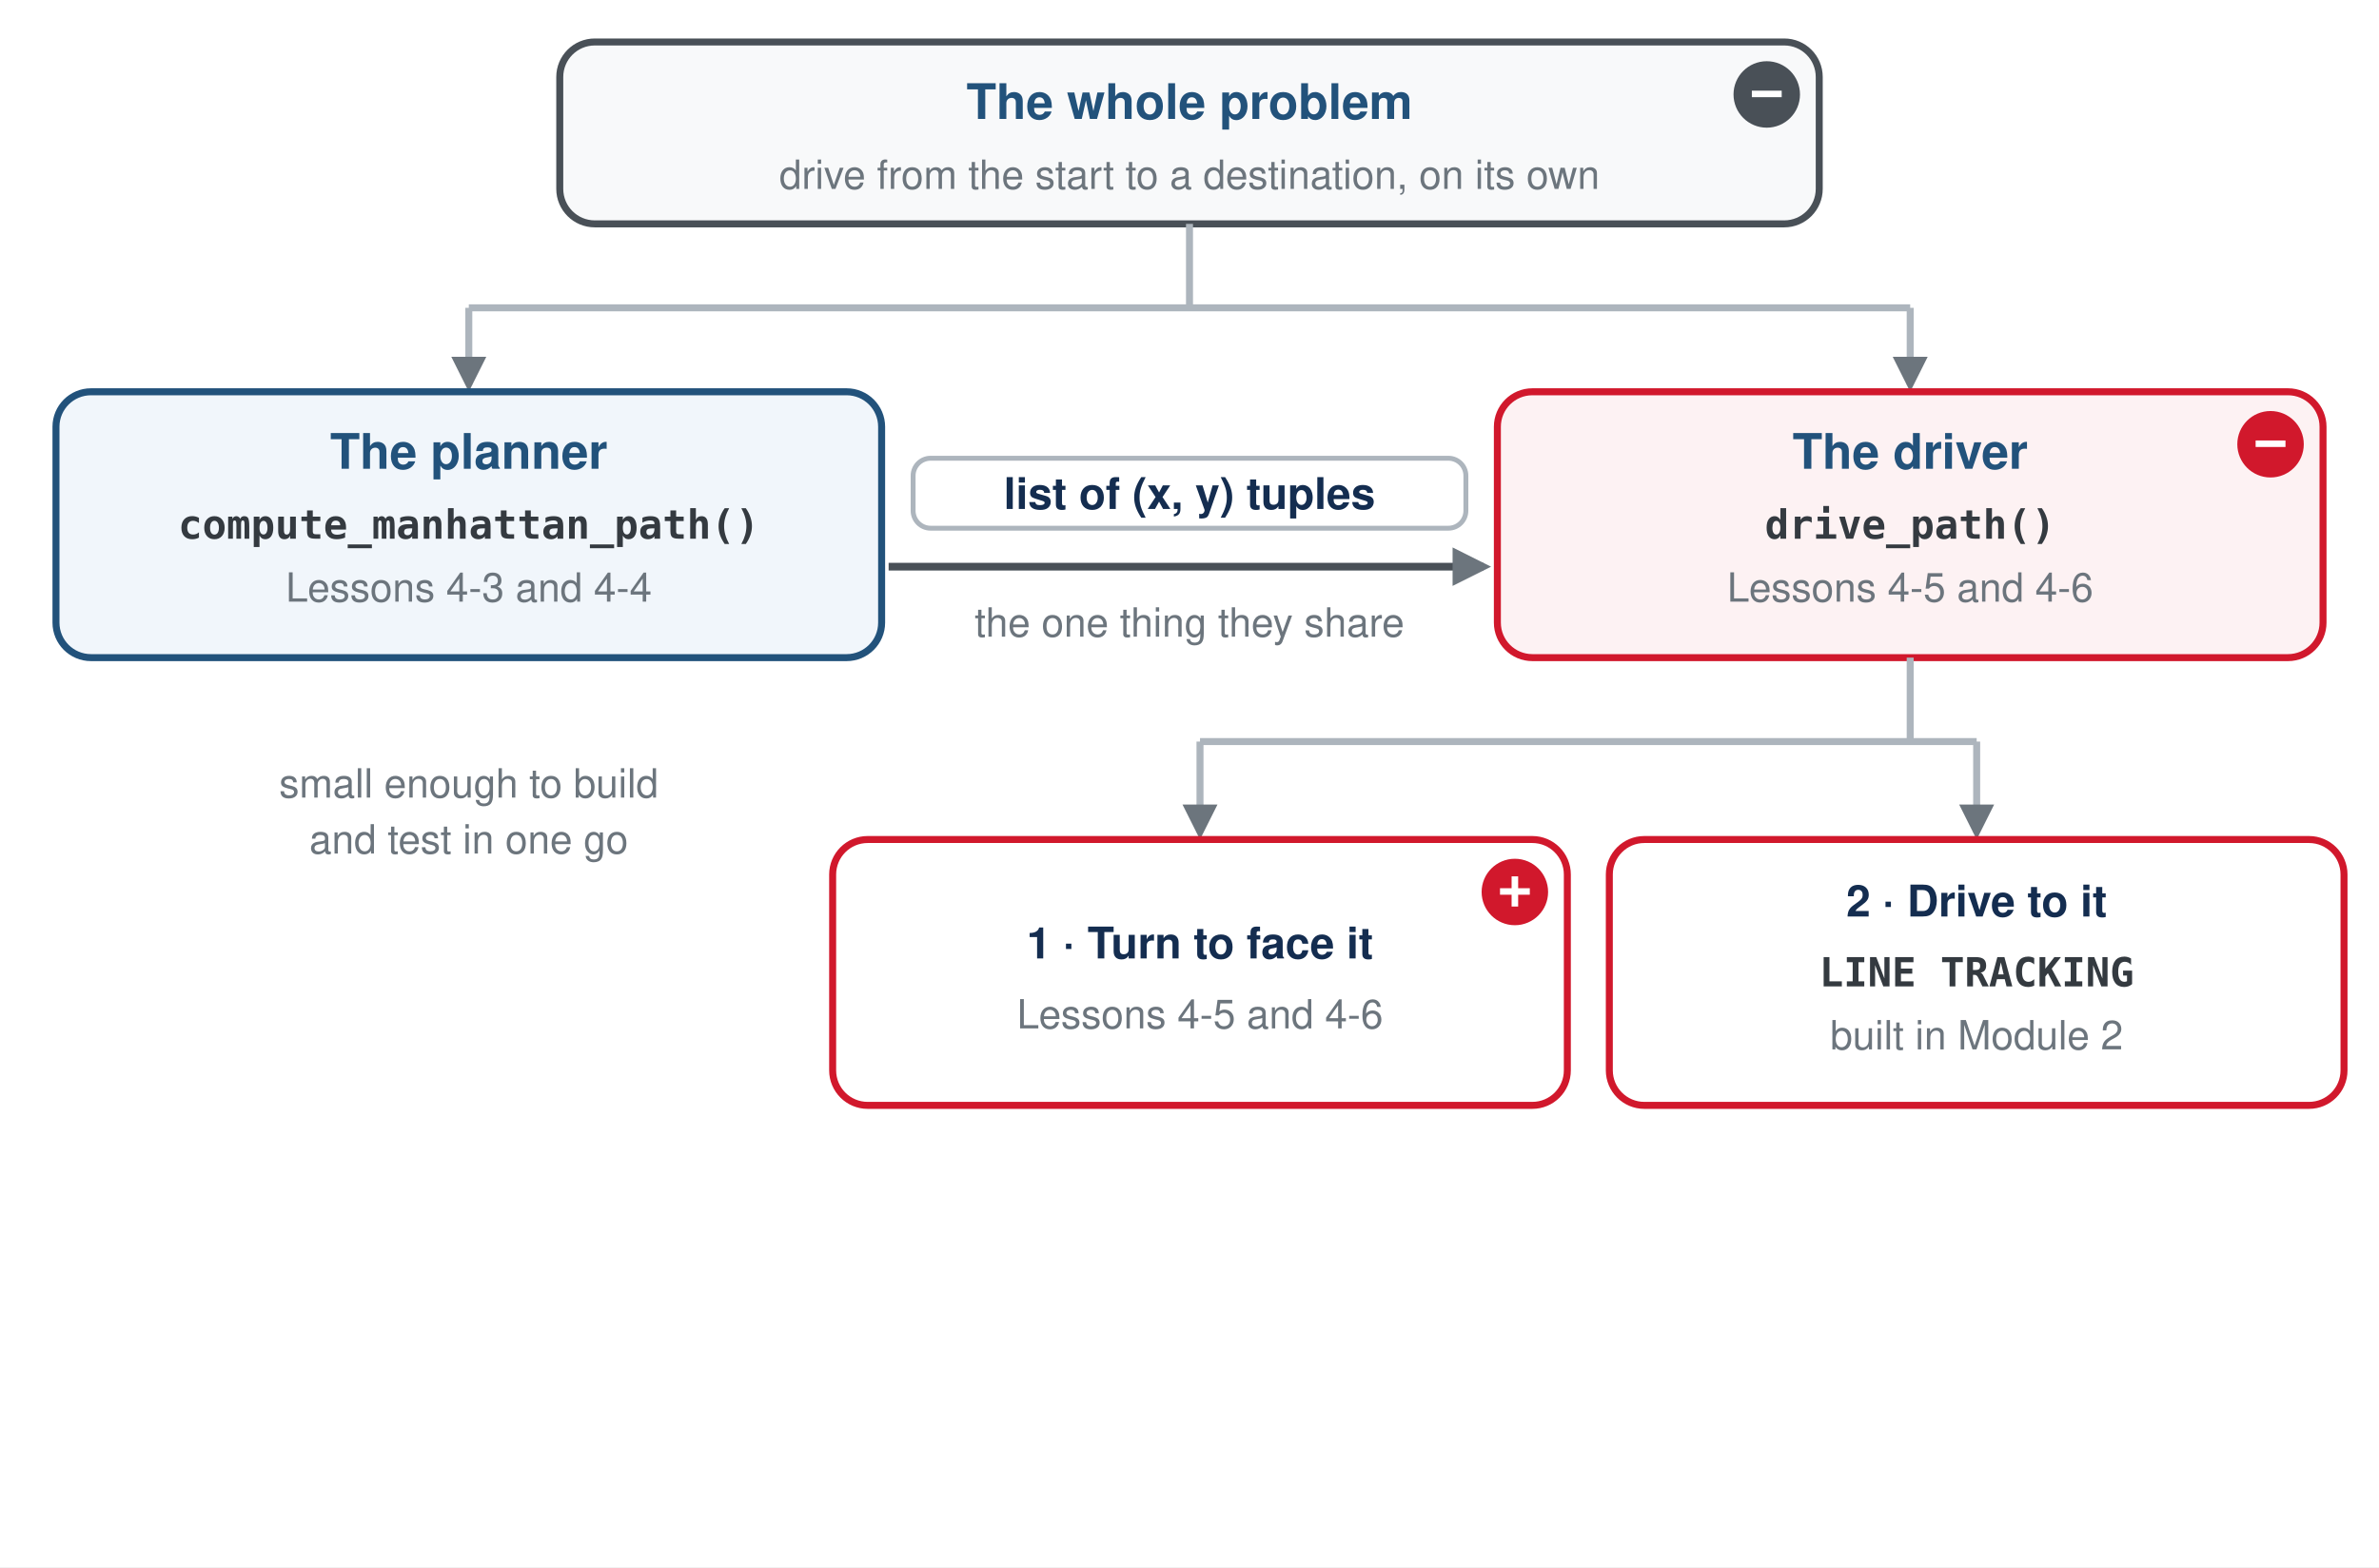
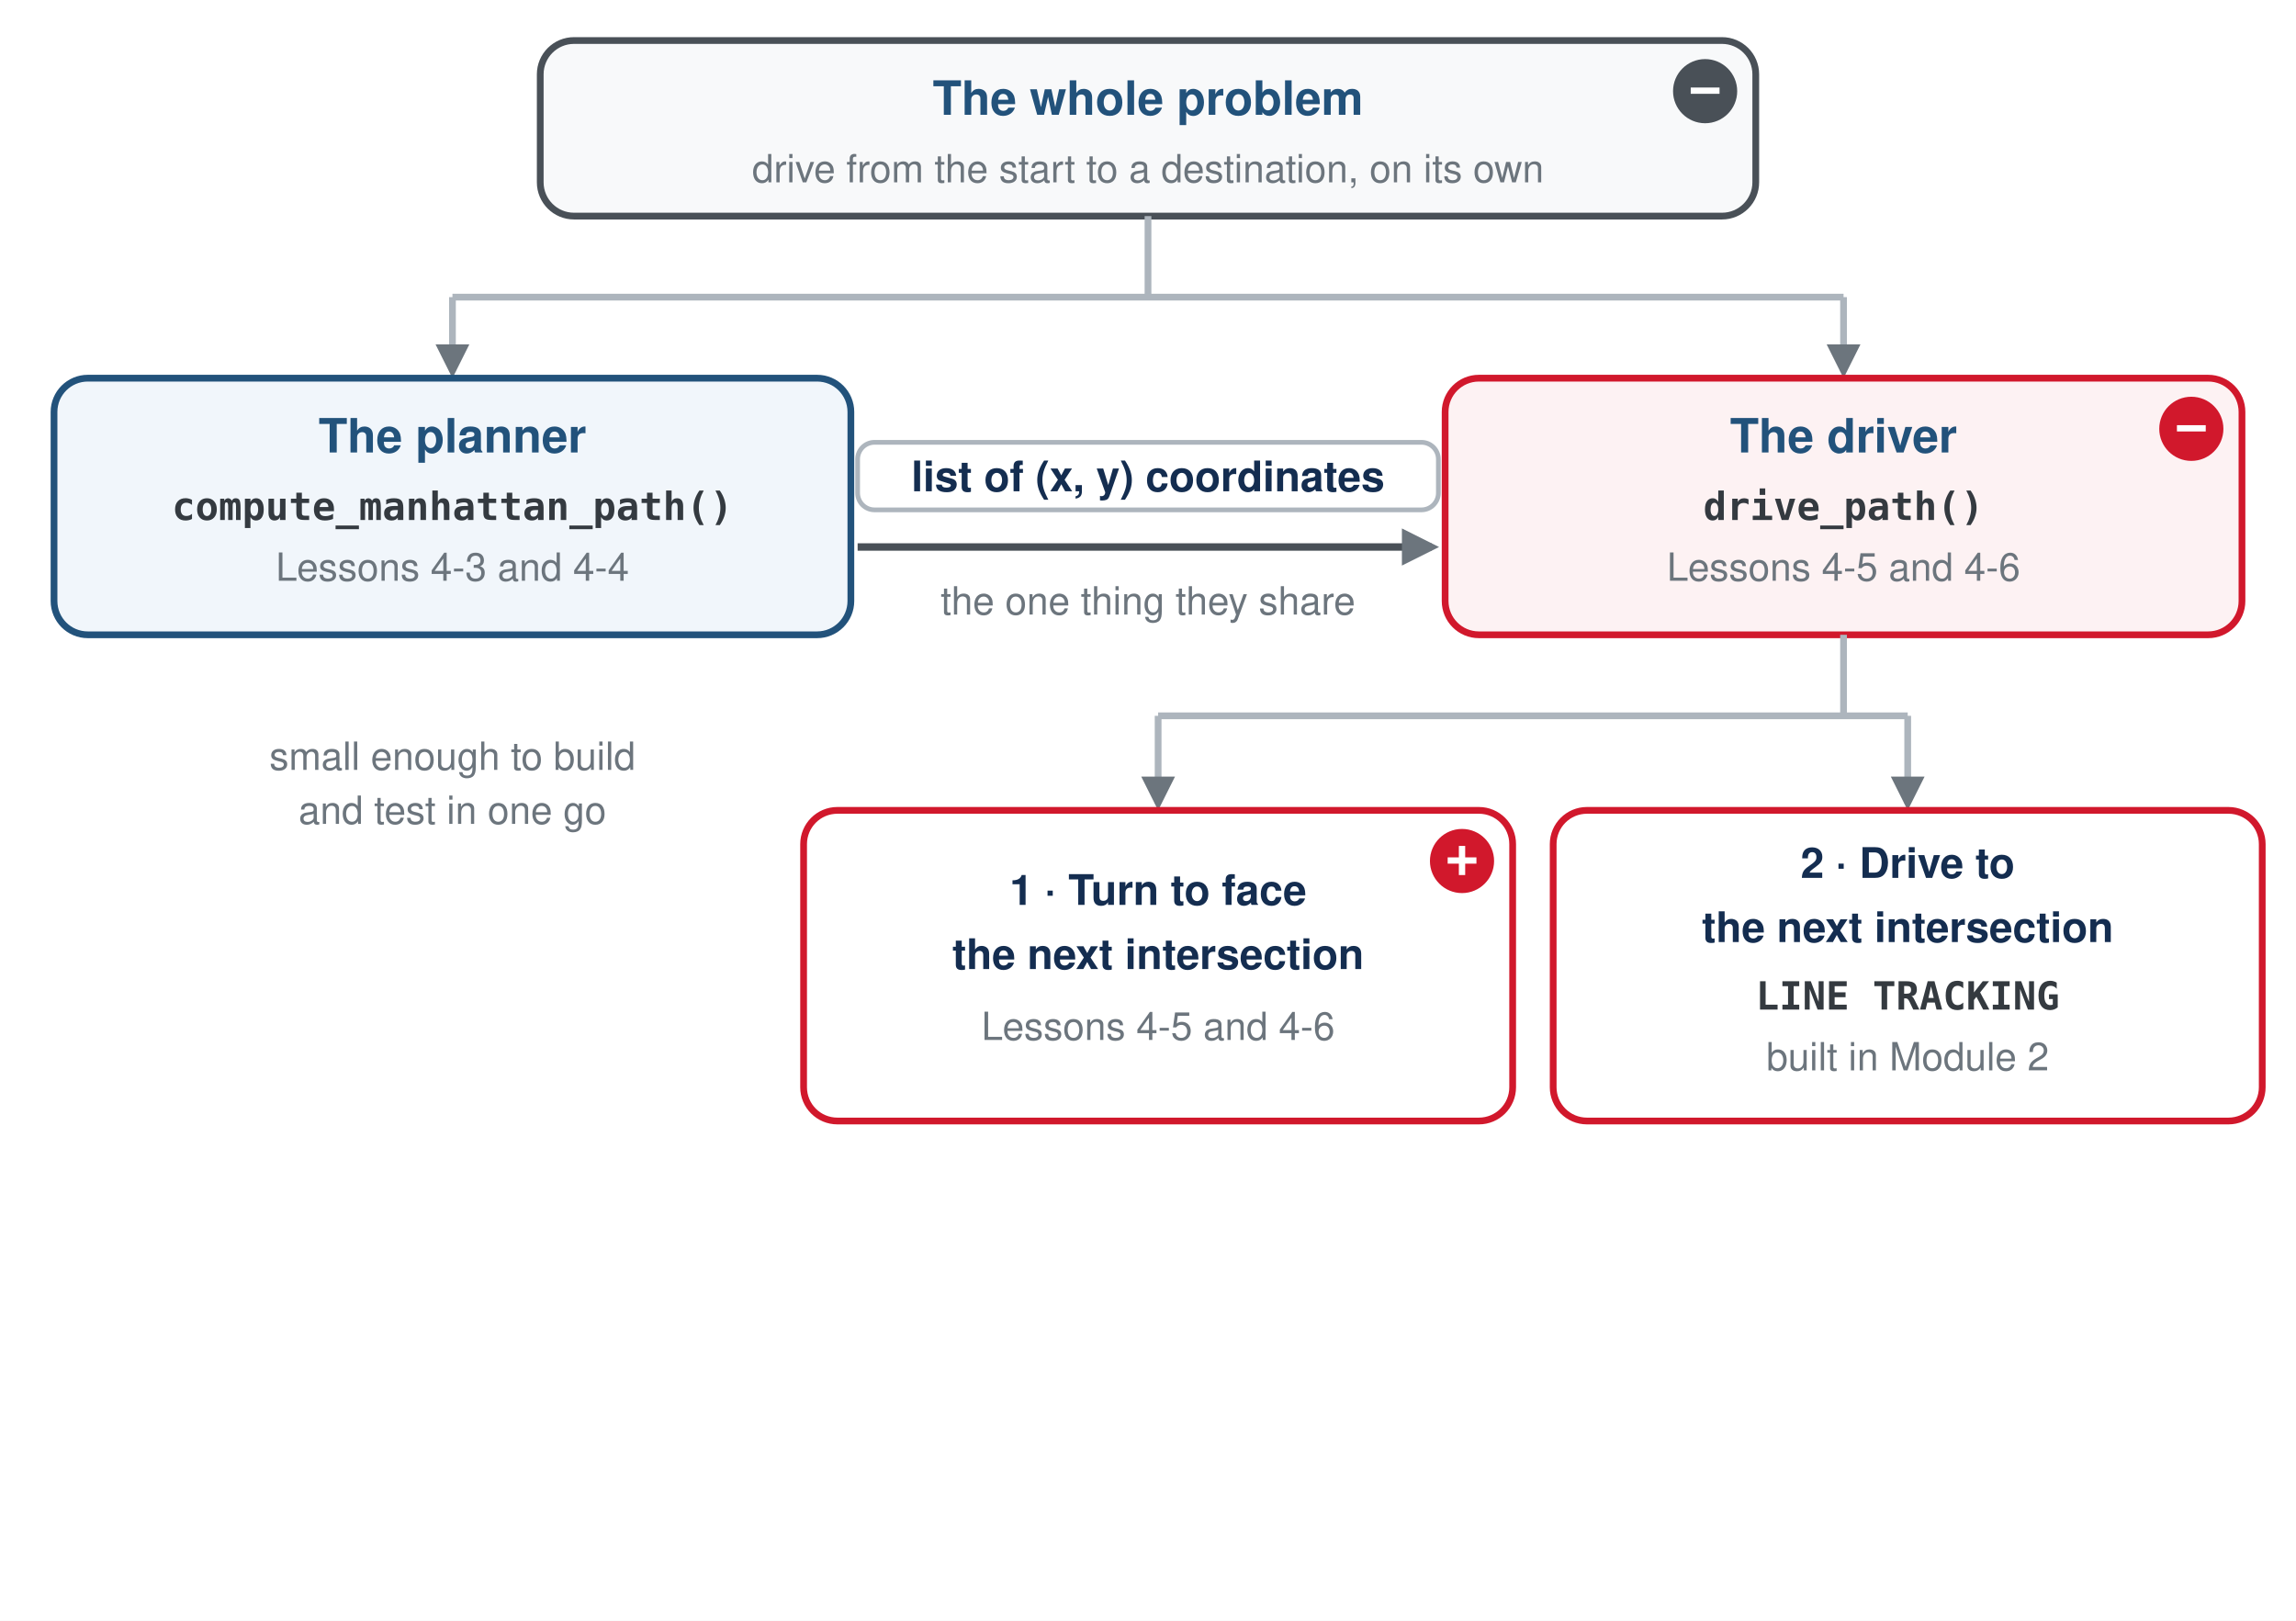
- <svg xmlns="http://www.w3.org/2000/svg" viewBox="0 0 680 448" width="680" height="448" role="img" aria-labelledby="fT fD">
+ <svg xmlns="http://www.w3.org/2000/svg" viewBox="0 0 680 480" width="680" height="480" role="img" aria-labelledby="fT fD">
  <style>
    .h   { font-family: Montserrat, Helvetica, Arial, sans-serif; font-size: 14px; font-weight: 700; fill: #22527B; }
    .n   { font-family: Montserrat, Helvetica, Arial, sans-serif; font-size: 12.5px; fill: #343A40; }
    .nb  { font-family: Montserrat, Helvetica, Arial, sans-serif; font-size: 12.5px; font-weight: 700; fill: #142D50; }
    .sm  { font-family: Montserrat, Helvetica, Arial, sans-serif; font-size: 11.5px; fill: #6C757D; }
    .ax  { font-family: Montserrat, Helvetica, Arial, sans-serif; font-size: 12px; font-weight: 700; fill: #6C757D; }
    .m   { font-family: ui-monospace, SFMono-Regular, Menlo, Consolas, monospace; font-size: 12.5px; font-weight: 700; fill: #142D50; }
    .ms  { font-family: ui-monospace, SFMono-Regular, Menlo, Consolas, monospace; font-size: 11.5px; font-weight: 600; fill: #343A40; }
  </style>
  <defs>
    <marker id="aB" viewBox="0 0 10 10" refX="8" refY="5" markerWidth="5" markerHeight="5" orient="auto-start-reverse">
      <path d="M0,0 L10,5 L0,10 z" fill="#22527B" />
    </marker>
    <marker id="aW" viewBox="0 0 10 10" refX="7" refY="5" markerWidth="4" markerHeight="4" orient="auto">
      <path d="M0,0 L10,5 L0,10 z" fill="#FFFFFF" />
    </marker>
    <marker id="aG" viewBox="0 0 10 10" refX="8" refY="5" markerWidth="5" markerHeight="5" orient="auto-start-reverse">
      <path d="M0,0 L10,5 L0,10 z" fill="#6C757D" />
    </marker>
    <marker id="aR" viewBox="0 0 10 10" refX="8" refY="5" markerWidth="5" markerHeight="5" orient="auto-start-reverse">
      <path d="M0,0 L10,5 L0,10 z" fill="#D1182C" />
    </marker>
    <marker id="aGr" viewBox="0 0 10 10" refX="8" refY="5" markerWidth="5" markerHeight="5" orient="auto-start-reverse">
      <path d="M0,0 L10,5 L0,10 z" fill="#2E7D32" />
    </marker>
    <marker id="pcArr" viewBox="0 0 10 10" refX="8" refY="5" markerWidth="7" markerHeight="7" orient="auto-start-reverse">
      <path d="M0,0 L10,5 L0,10 z" fill="#6C757D" />
    </marker>
    <marker id="pcDim" viewBox="0 0 10 10" refX="5" refY="5" markerWidth="8" markerHeight="8" orient="auto-start-reverse">
      <path d="M0,1 L5,5 L0,9" fill="none" stroke="#142D50" stroke-width="1.6" />
    </marker>
    <g id="pcXRP" stroke-linejoin="round">
      <rect x="-59" y="-80" width="8" height="40" fill="#C3C8CD" stroke="#5F666D" stroke-width="1.3" />
      <rect x="51" y="-80" width="8" height="40" fill="#C3C8CD" stroke="#5F666D" stroke-width="1.3" />
      <rect x="-59" y="-46" width="118" height="75" rx="8" fill="#D3D7DB" fill-opacity="0.92" stroke="#5F666D" stroke-width="1.5" />
      <rect x="-50" y="-38" width="100" height="58" rx="4" fill="#E9ECEF" fill-opacity="0.85" stroke="#9AA1A8" stroke-width="0.8" />
      <circle cx="-49" cy="-79" r="10" fill="#C3C8CD" stroke="#5F666D" stroke-width="1.3" />
      <circle cx="49" cy="-79" r="10" fill="#C3C8CD" stroke="#5F666D" stroke-width="1.3" />
      <circle cx="-49" cy="-79" r="4.5" fill="#F1EBDD" stroke="#8A7E62" stroke-width="0.8" />
      <circle cx="49" cy="-79" r="4.5" fill="#F1EBDD" stroke="#8A7E62" stroke-width="0.8" />
      <rect x="-56" y="-21" width="11" height="42" rx="3.5" fill="#2B2B2B" />
      <rect x="45" y="-21" width="11" height="42" rx="3.5" fill="#2B2B2B" />
      <line x1="-50.5" y1="-17" x2="-50.5" y2="17" stroke="#6C757D" stroke-width="1" />
      <line x1="50.5" y1="-17" x2="50.5" y2="17" stroke="#6C757D" stroke-width="1" />
      <rect x="-40" y="-30" width="6" height="12" rx="2" fill="#F05A28" />
      <rect x="34" y="-30" width="6" height="12" rx="2" fill="#F05A28" />
      <rect x="-24" y="-42" width="48" height="37" rx="2" fill="#D1182C" />
      <rect x="-6" y="-41" width="12" height="35" rx="1" fill="#2B2B2B" />
      <rect x="-26" y="22" width="15" height="13" rx="1.5" fill="#2B2B2B" />
      <rect x="-34" y="24" width="8" height="26" rx="2" fill="#AEB4BA" stroke="#5F666D" stroke-width="1" />
      <rect x="-16" y="-58" width="32" height="13" rx="2" fill="#AEB4BA" stroke="#5F666D" stroke-width="1" />
      <rect x="-18" y="-65" width="36" height="8" rx="1.5" fill="#B5172A" />
      <circle cx="-8" cy="-68" r="5.5" fill="#E4E7EA" stroke="#868E96" stroke-width="1" />
      <circle cx="8" cy="-68" r="5.5" fill="#E4E7EA" stroke="#868E96" stroke-width="1" />
      <circle cx="-6.5" cy="-60" r="4" fill="#FFD43B" stroke="#142D50" stroke-width="1.4" />
      <circle cx="6.5" cy="-60" r="4" fill="#FFD43B" stroke="#142D50" stroke-width="1.4" />
      <circle cx="0" cy="0" r="5" fill="#FFFFFF" stroke="#142D50" stroke-width="1.8" />
      <circle cx="0" cy="0" r="1.8" fill="#142D50" />
    </g>
    <g id="pcGhost" fill="none" stroke="#343A40" stroke-width="1.4" stroke-dasharray="4 3">
      <path d="M -51 -46 V -72 M 51 -46 V -72 M -59 -36 V -79 M 59 -36 V -79 M -59 -46 H 59" />
      <circle cx="-49" cy="-79" r="10" />
      <circle cx="49" cy="-79" r="10" />
      <rect x="-18" y="-65" width="36" height="8" rx="1.5" />
      <circle cx="-6.5" cy="-60" r="4.5" fill="#FFFFFF" stroke="#D1182C" stroke-width="2.4" stroke-dasharray="none" />
      <circle cx="6.5" cy="-60" r="4.5" fill="#FFFFFF" stroke="#D1182C" stroke-width="2.4" stroke-dasharray="none" />
    </g>
  </defs>
-   <rect width="680" height="448" fill="#FFFFFF" />
+   <rect width="680" height="480" fill="#FFFFFF" />
  <style>
    [data-parent] { transition: opacity .3s ease; }
    .hid { opacity: 0; visibility: hidden; }
    [data-expand] { cursor: pointer; }
    [data-expand]:hover rect.bx, [data-expand]:focus rect.bx { stroke-width: 3.5; }
    [data-expand]:focus { outline: none; }
    .ind-minus { display: none; }
    .open .ind-minus { display: inline; }
    .open .ind-plus { display: none; }
  </style>
  <g data-node="whole" data-expand="1" class="open" aria-label="The whole problem: show its parts">
    <rect class="bx" x="160" y="12" width="360" height="52" rx="10" fill="#F8F9FA" stroke="#495057" stroke-width="2" />
    <text class="h" x="340.0" y="34.0" text-anchor="middle">The whole problem</text>
    <text class="sm" x="340.0" y="54.0" text-anchor="middle">drive from the start to a destination, on its own</text>
    <circle cx="505" cy="27" r="9.5" fill="#495057" />
    <text class="ind-plus" x="505" y="32.5" text-anchor="middle" font-family="Arial" font-size="17" font-weight="700" fill="#FFFFFF">+</text>
    <text class="ind-minus" x="505" y="32.5" text-anchor="middle" font-family="Arial" font-size="17" font-weight="700" fill="#FFFFFF">−</text>
  </g>
  <g data-parent="whole">
    <line x1="340" y1="64" x2="340" y2="88" stroke="#ADB5BD" stroke-width="2" />
    <line x1="134.0" y1="88" x2="546.0" y2="88" stroke="#ADB5BD" stroke-width="2" />
    <line x1="134.0" y1="88" x2="134.0" y2="110" stroke="#ADB5BD" stroke-width="2" marker-end="url(#aG)" />
    <line x1="546.0" y1="88" x2="546.0" y2="110" stroke="#ADB5BD" stroke-width="2" marker-end="url(#aG)" />
  </g>
  <g data-parent="whole">
    <rect class="bx" x="16" y="112" width="236" height="76" rx="10" fill="#F1F6FB" stroke="#22527B" stroke-width="2" />
    <text class="h" x="134.0" y="134.0" text-anchor="middle">The planner</text>
    <text class="ms" x="134.0" y="154.0" text-anchor="middle">compute_manhattan_path()</text>
    <text class="sm" x="134.0" y="172.0" text-anchor="middle">Lessons 4-3 and 4-4</text>
  </g>
  <g data-parent="whole" data-node="driver" data-expand="1" class="open" aria-label="The driver: show its parts">
    <rect class="bx" x="428" y="112" width="236" height="76" rx="10" fill="#FDF2F3" stroke="#D1182C" stroke-width="2" />
    <text class="h" x="546.0" y="134.0" text-anchor="middle">The driver</text>
    <text class="ms" x="546.0" y="154.0" text-anchor="middle">drive_path()</text>
    <text class="sm" x="546.0" y="172.0" text-anchor="middle">Lessons 4-5 and 4-6</text>
    <circle cx="649" cy="127" r="9.5" fill="#D1182C" />
    <text class="ind-plus" x="649" y="132.5" text-anchor="middle" font-family="Arial" font-size="17" font-weight="700" fill="#FFFFFF">+</text>
    <text class="ind-minus" x="649" y="132.5" text-anchor="middle" font-family="Arial" font-size="17" font-weight="700" fill="#FFFFFF">−</text>
  </g>
  <g data-parent="whole">
    <line x1="254" y1="162" x2="424" y2="162" stroke="#495057" stroke-width="2.2" marker-end="url(#aG)" />
-     <rect x="261.0" y="131" width="158" height="20" rx="5" fill="#FFFFFF" stroke="#ADB5BD" stroke-width="1.4" />
-     <text class="nb" x="340" y="145.5" text-anchor="middle">list of (x, y) tuples</text>
+     <rect x="254.0" y="131" width="172" height="20" rx="5" fill="#FFFFFF" stroke="#ADB5BD" stroke-width="1.4" />
+     <text class="nb" x="340" y="145.5" text-anchor="middle">list of (x, y) coordinates</text>
    <text class="sm" x="340" y="182" text-anchor="middle">the one thing they share</text>
    <text class="sm" x="134.0" y="228" text-anchor="middle">small enough to build</text>
    <text class="sm" x="134.0" y="244" text-anchor="middle">and test in one go</text>
  </g>
  <g data-parent="driver">
    <line x1="546.0" y1="188" x2="546.0" y2="212" stroke="#ADB5BD" stroke-width="2" />
    <line x1="343.0" y1="212" x2="565.0" y2="212" stroke="#ADB5BD" stroke-width="2" />
    <line x1="343.0" y1="212" x2="343.0" y2="238" stroke="#ADB5BD" stroke-width="2" marker-end="url(#aG)" />
    <line x1="565.0" y1="212" x2="565.0" y2="238" stroke="#ADB5BD" stroke-width="2" marker-end="url(#aG)" />
  </g>
-   <g data-parent="driver" data-node="turn" data-expand="1" aria-label="1 · Turn to face it: show its parts">
-     <rect class="bx" x="238" y="240" width="210" height="76" rx="10" fill="#FFFFFF" stroke="#D1182C" stroke-width="2" />
-     <text class="nb" x="343.0" y="274.0" text-anchor="middle">1 · Turn to face it</text>
-     <text class="sm" x="343.0" y="294.0" text-anchor="middle">Lessons 4-5 and 4-6</text>
+   <g data-parent="driver" data-node="turn" data-expand="1" aria-label="1 · Turn to face the next intersection: show its parts">
+     <rect class="bx" x="238" y="240" width="210" height="92" rx="10" fill="#FFFFFF" stroke="#D1182C" stroke-width="2" />
+     <text class="nb" x="343.0" y="268.0" text-anchor="middle">1 · Turn to face</text>
+     <text class="nb" x="343.0" y="287.0" text-anchor="middle">the next intersection</text>
+     <text class="sm" x="343.0" y="308.0" text-anchor="middle">Lessons 4-5 and 4-6</text>
    <circle cx="433" cy="255" r="9.5" fill="#D1182C" />
    <text class="ind-plus" x="433" y="260.5" text-anchor="middle" font-family="Arial" font-size="17" font-weight="700" fill="#FFFFFF">+</text>
    <text class="ind-minus" x="433" y="260.5" text-anchor="middle" font-family="Arial" font-size="17" font-weight="700" fill="#FFFFFF">−</text>
  </g>
  <g data-parent="driver">
-     <rect class="bx" x="460" y="240" width="210" height="76" rx="10" fill="#FFFFFF" stroke="#D1182C" stroke-width="2" />
-     <text class="nb" x="565.0" y="262.0" text-anchor="middle">2 · Drive to it</text>
-     <text class="ms" x="565.0" y="282.0" text-anchor="middle">LINE TRACKING</text>
-     <text class="sm" x="565.0" y="300.0" text-anchor="middle">built in Module 2</text>
+     <rect class="bx" x="460" y="240" width="210" height="92" rx="10" fill="#FFFFFF" stroke="#D1182C" stroke-width="2" />
+     <text class="nb" x="565.0" y="260.0" text-anchor="middle">2 · Drive to</text>
+     <text class="nb" x="565.0" y="279.0" text-anchor="middle">the next intersection</text>
+     <text class="ms" x="565.0" y="299.0" text-anchor="middle">LINE TRACKING</text>
+     <text class="sm" x="565.0" y="317.0" text-anchor="middle">built in Module 2</text>
  </g>
</svg>
